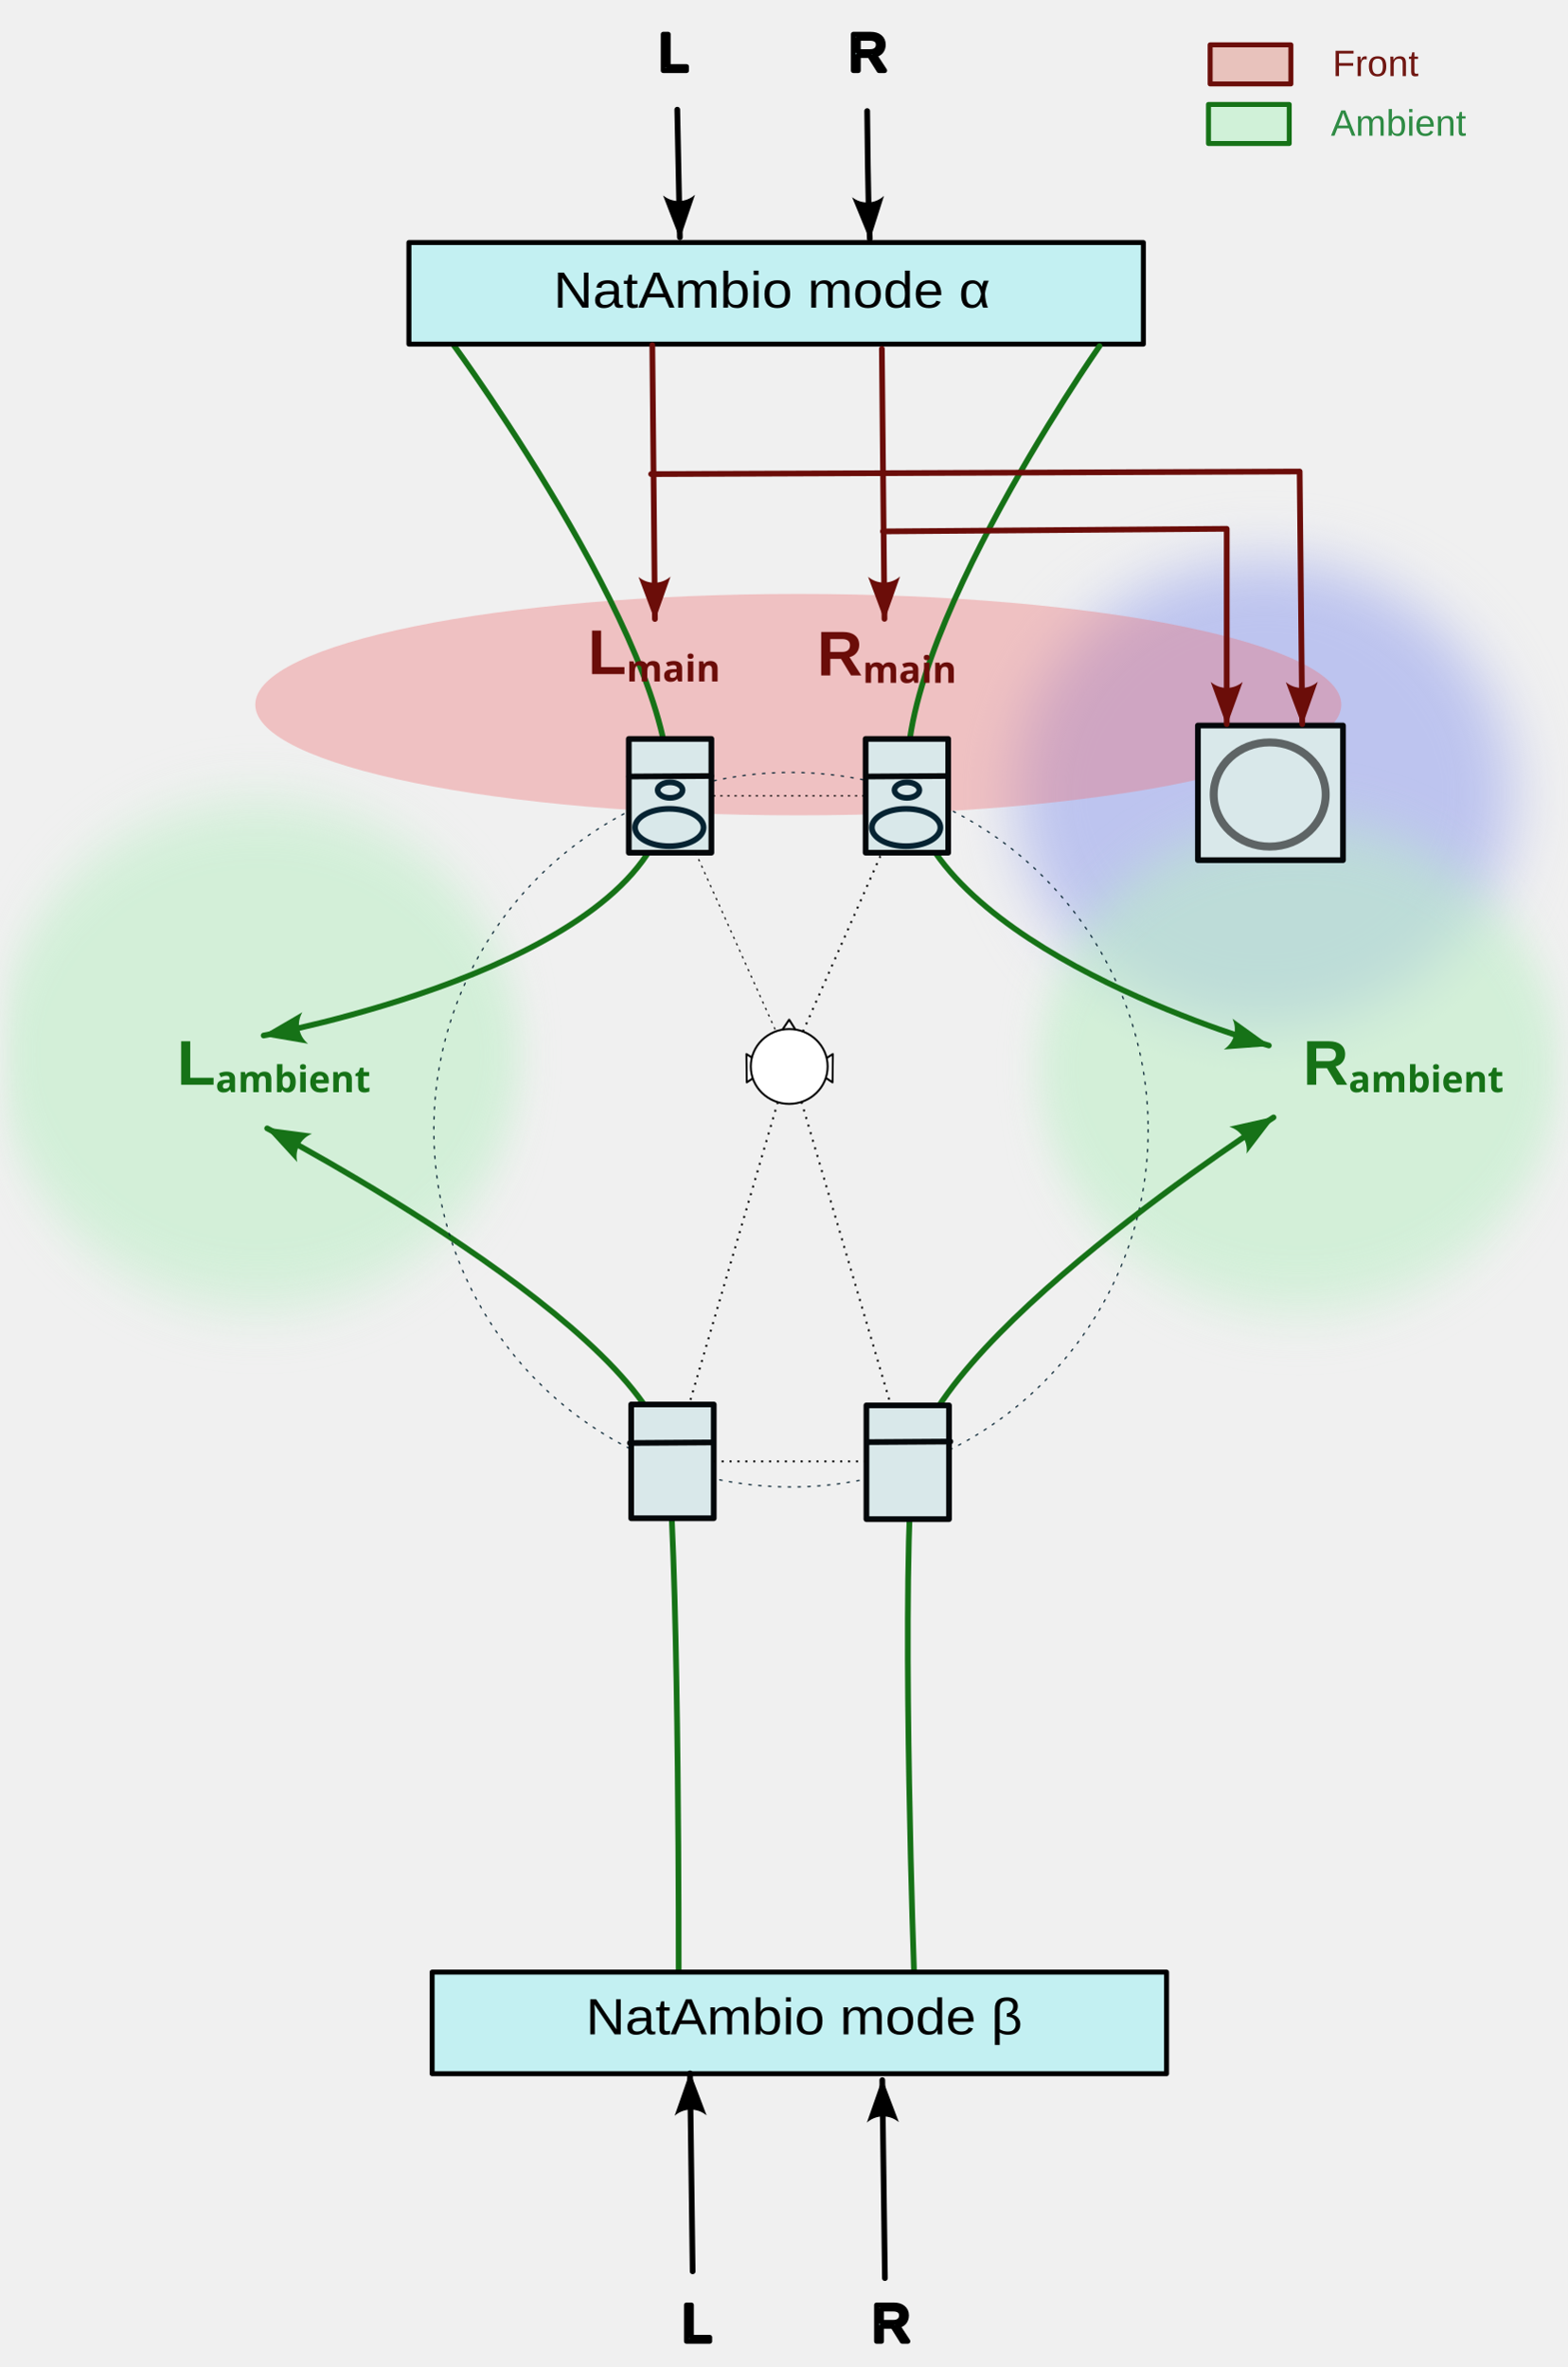
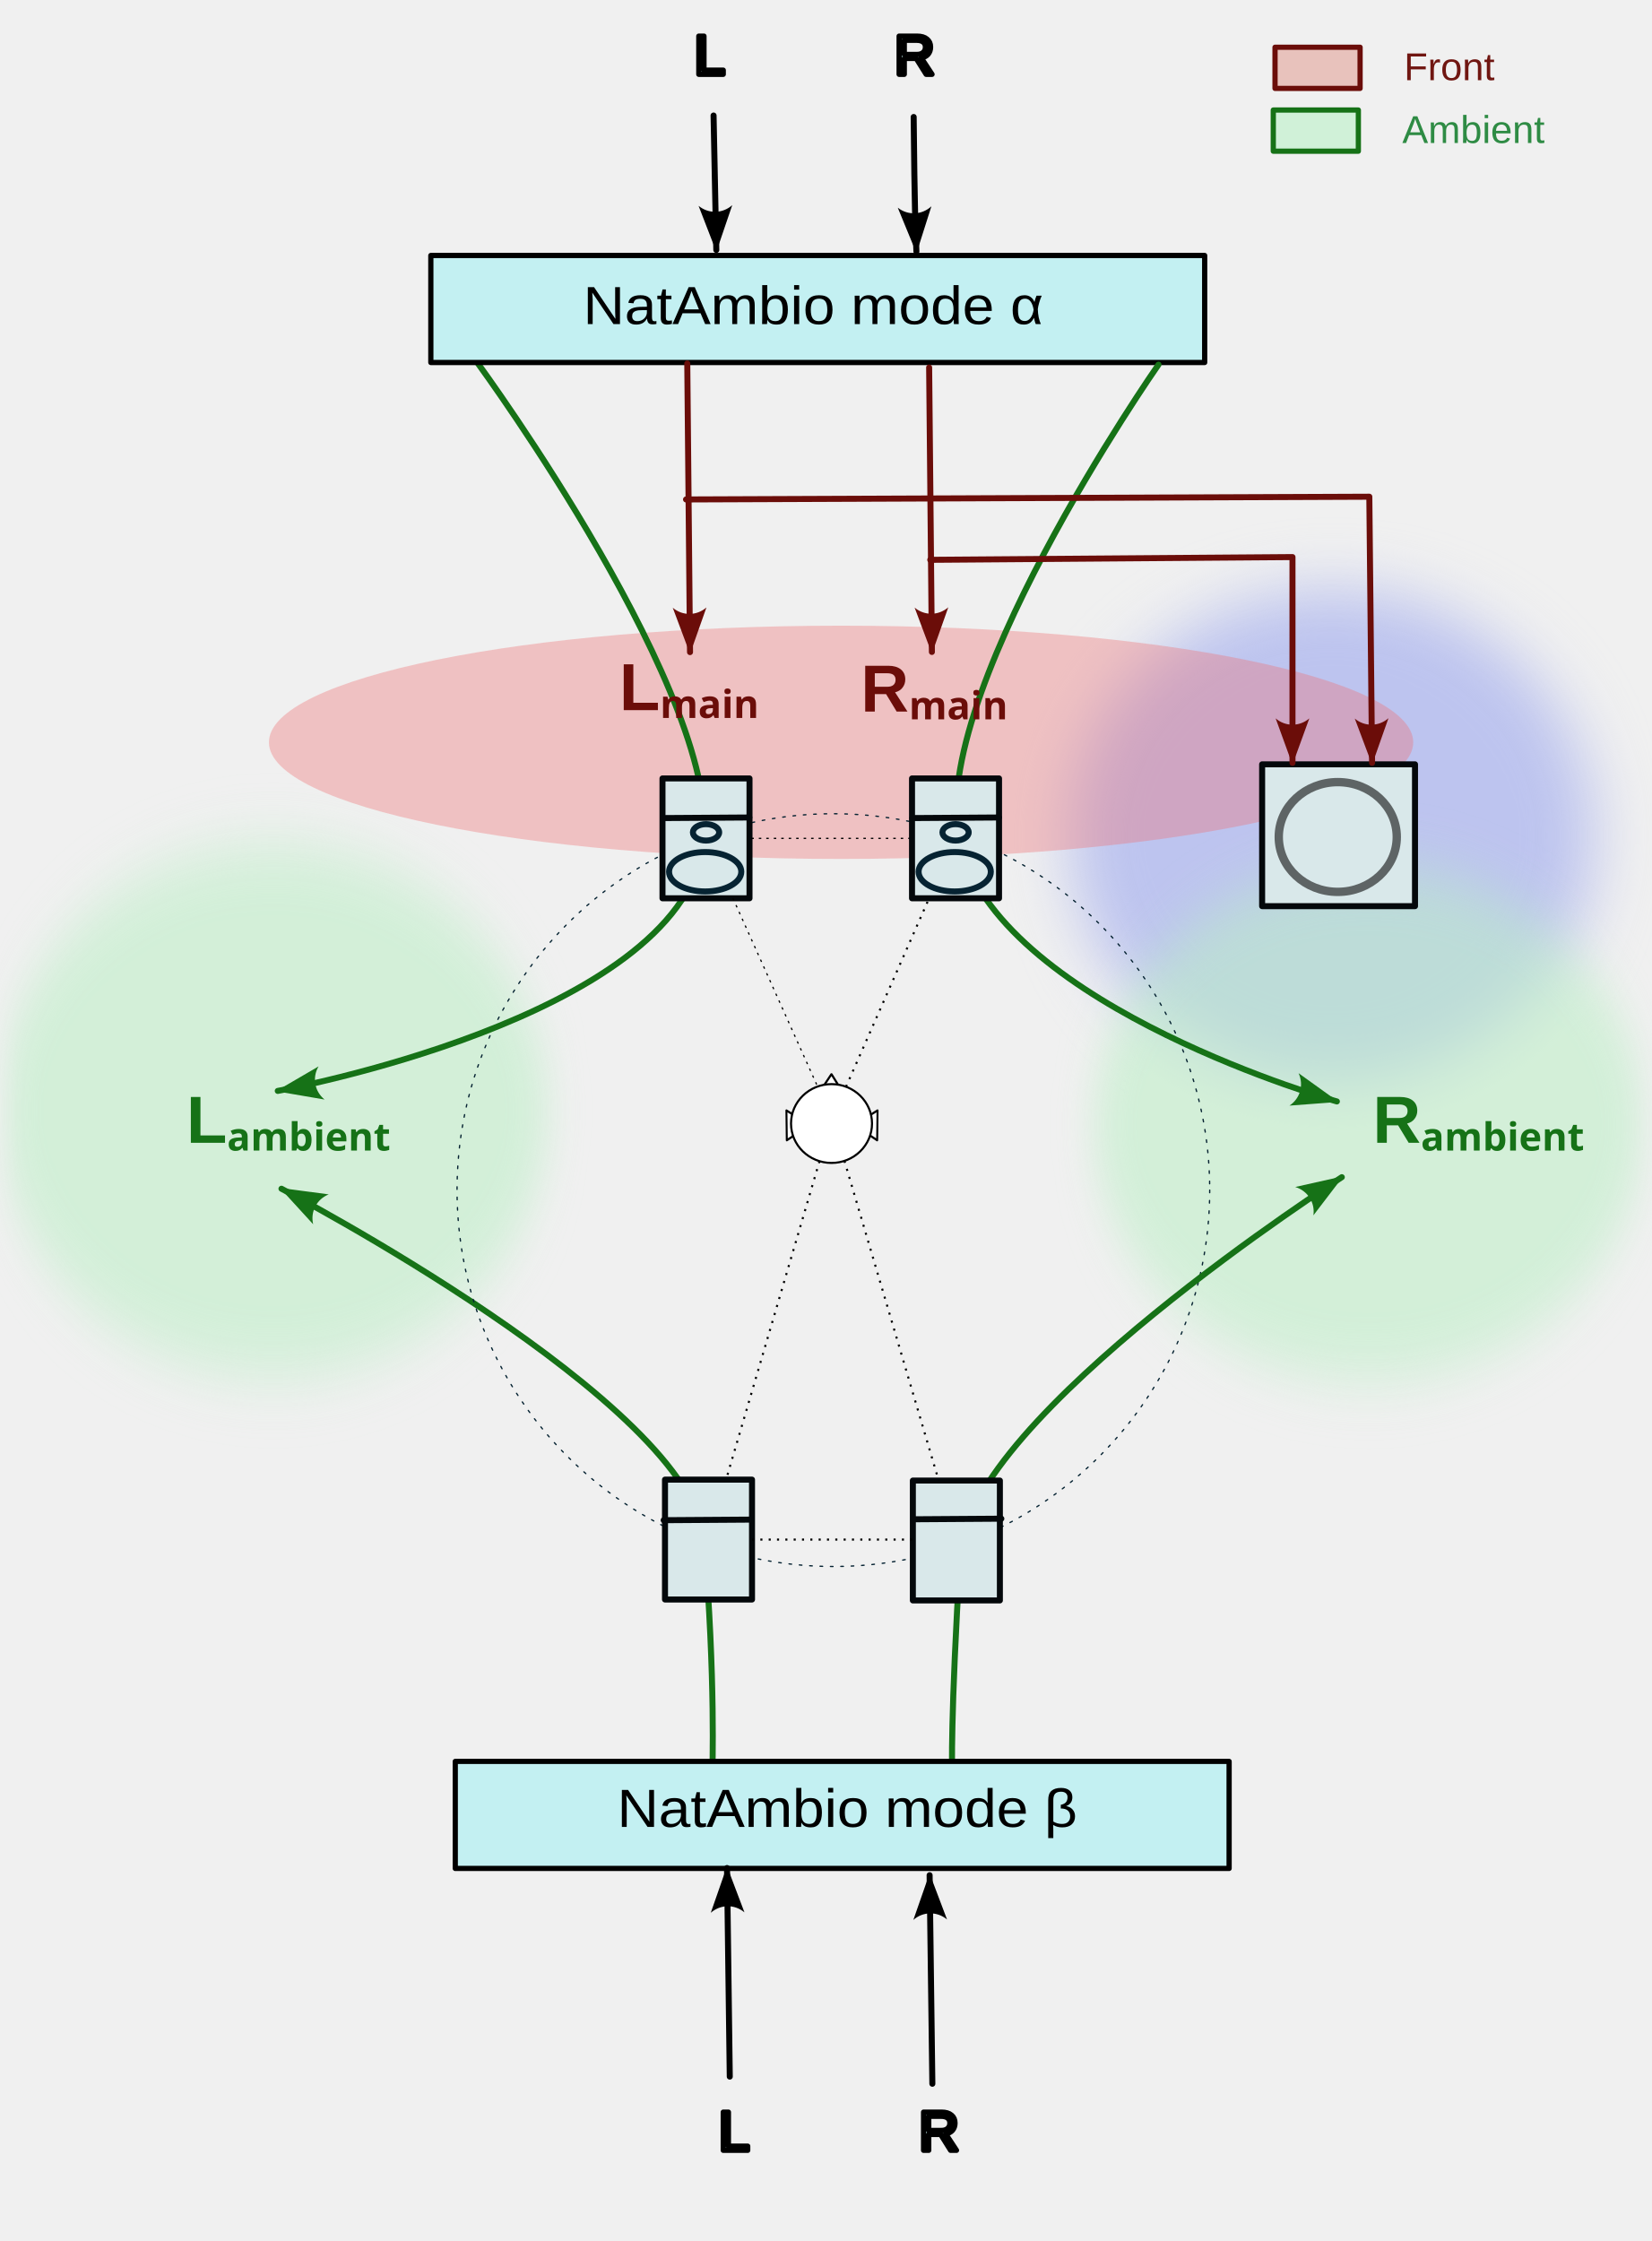
- <svg xmlns="http://www.w3.org/2000/svg" width="210mm" height="317mm" viewBox="0 0 210 317" version="1.1" id="svg1">
+ <svg xmlns="http://www.w3.org/2000/svg" width="210mm" height="285mm" viewBox="0 0 210 285" version="1.1" id="svg1">
  <defs id="defs1">
    <marker style="overflow:visible" id="ConcaveTriangle" refX="6" refY="0" orient="auto-start-reverse" markerWidth="1" markerHeight="1" viewBox="0 0 1 1" preserveAspectRatio="xMidYMid">
      <path transform="scale(0.7)" d="M -2,-4 9,0 -2,4 c 2,-2.33 2,-5.66 0,-8 z" style="fill:context-stroke;fill-rule:evenodd;stroke:none" id="path9" />
    </marker>
    <marker style="overflow:visible" id="ConcaveTriangle-2" refX="6" refY="0" orient="auto-start-reverse" markerWidth="1" markerHeight="1" viewBox="0 0 1 1" preserveAspectRatio="xMidYMid">
      <path transform="scale(0.7)" d="M -2,-4 9,0 -2,4 c 2,-2.33 2,-5.66 0,-8 z" style="fill:context-stroke;fill-rule:evenodd;stroke:none" id="path9-7" />
    </marker>
    <marker style="overflow:visible" id="ConcaveTriangle-7" refX="6" refY="0" orient="auto-start-reverse" markerWidth="1" markerHeight="1" viewBox="0 0 1 1" preserveAspectRatio="xMidYMid">
      <path transform="scale(0.7)" d="M -2,-4 9,0 -2,4 c 2,-2.33 2,-5.66 0,-8 z" style="fill:context-stroke;fill-rule:evenodd;stroke:none" id="path9-4" />
    </marker>
    <marker style="overflow:visible" id="ConcaveTriangle-7-1" refX="6" refY="0" orient="auto-start-reverse" markerWidth="1" markerHeight="1" viewBox="0 0 1 1" preserveAspectRatio="xMidYMid">
      <path transform="scale(0.7)" d="M -2,-4 9,0 -2,4 c 2,-2.33 2,-5.66 0,-8 z" style="fill:context-stroke;fill-rule:evenodd;stroke:none" id="path9-4-9" />
    </marker>
    <marker style="overflow:visible" id="ConcaveTriangle-7-6" refX="6" refY="0" orient="auto-start-reverse" markerWidth="1" markerHeight="1" viewBox="0 0 1 1" preserveAspectRatio="xMidYMid">
      <path transform="scale(0.7)" d="M -2,-4 9,0 -2,4 c 2,-2.33 2,-5.66 0,-8 z" style="fill:context-stroke;fill-rule:evenodd;stroke:none" id="path9-4-6" />
    </marker>
    <marker style="overflow:visible" id="ConcaveTriangle-7-6-2" refX="6" refY="0" orient="auto-start-reverse" markerWidth="1" markerHeight="1" viewBox="0 0 1 1" preserveAspectRatio="xMidYMid">
      <path transform="scale(0.7)" d="M -2,-4 9,0 -2,4 c 2,-2.33 2,-5.66 0,-8 z" style="fill:context-stroke;fill-rule:evenodd;stroke:none" id="path9-4-6-5" />
    </marker>
    <marker style="overflow:visible" id="ConcaveTriangle-8-4" refX="6" refY="0" orient="auto-start-reverse" markerWidth="1" markerHeight="1" viewBox="0 0 1 1" preserveAspectRatio="xMidYMid">
      <path transform="scale(0.7)" d="M -2,-4 9,0 -2,4 c 2,-2.33 2,-5.66 0,-8 z" style="fill:context-stroke;fill-rule:evenodd;stroke:none" id="path9-2-1" />
    </marker>
    <marker style="overflow:visible" id="ConcaveTriangle-8" refX="6" refY="0" orient="auto-start-reverse" markerWidth="1" markerHeight="1" viewBox="0 0 1 1" preserveAspectRatio="xMidYMid">
      <path transform="scale(0.7)" d="M -2,-4 9,0 -2,4 c 2,-2.33 2,-5.66 0,-8 z" style="fill:context-stroke;fill-rule:evenodd;stroke:none" id="path9-2" />
    </marker>
    <filter style="color-interpolation-filters:sRGB" id="filter12" x="-0.081" y="-0.135" width="1.161" height="1.269">
      <feGaussianBlur stdDeviation="2.036" id="feGaussianBlur12" />
    </filter>
    <filter style="color-interpolation-filters:sRGB" id="filter12-4" x="-0.081" y="-0.135" width="1.161" height="1.269">
      <feGaussianBlur stdDeviation="2.036" id="feGaussianBlur12-8" />
    </filter>
    <filter style="color-interpolation-filters:sRGB" id="filter17" x="-0.142" y="-0.152" width="1.285" height="1.304">
      <feGaussianBlur stdDeviation="3.955" id="feGaussianBlur17" />
    </filter>
  </defs>
  <g id="layer1">
    <ellipse style="opacity:1;mix-blend-mode:normal;fill:#bcc3ee;fill-opacity:0.988;stroke:none;stroke-width:0.765;stroke-linecap:round;stroke-linejoin:round;stroke-dasharray:none;stroke-opacity:1;filter:url(#filter17)" id="path17" cx="169.44" cy="106.271" rx="33.33" ry="31.236" />
    <ellipse style="opacity:0.568;fill:#bceec6;fill-opacity:0.988;stroke:none;stroke-width:0.18;stroke-linecap:round;stroke-linejoin:round;stroke-dasharray:0.18, 0.541;stroke-dashoffset:0;filter:url(#filter12)" id="path12-1" cx="32.251" cy="178.215" rx="30.276" ry="18.148" transform="matrix(1.155089,0,0,1.867913,-2.500748,-191.6368)" />
    <ellipse style="opacity:0.568;fill:#bceec6;fill-opacity:0.988;stroke:none;stroke-width:0.184;stroke-linecap:round;stroke-linejoin:round;stroke-dasharray:0.184, 0.551;stroke-dashoffset:0;filter:url(#filter12-4)" id="path12-4" cx="169.427" cy="178.548" rx="30.276" ry="18.148" transform="matrix(1.155089,0,0,1.799734,-21.6227,-178.3809)" />
    <ellipse style="opacity:0.36;fill:#ef7073;fill-opacity:1;stroke:none;stroke-width:0.765;stroke-linecap:round;stroke-linejoin:round;stroke-dasharray:none;stroke-opacity:1" id="path14" cx="106.969" cy="94.403" rx="72.767" ry="14.833" />
-     <path style="fill:none;fill-opacity:1;stroke:#167217;stroke-width:0.765;stroke-linecap:round;stroke-linejoin:round;stroke-dasharray:none;stroke-opacity:1;marker-end:url(#ConcaveTriangle-7-6)" d="m 90.939,264.253 c 0,0 0.1,-50.788 -1.396,-68.404 C 88.064,178.436 35.797,151.177 35.797,151.177" id="path10-7-8" />
+     <path style="fill:none;fill-opacity:1;stroke:#167217;stroke-width:0.765;stroke-linecap:round;stroke-linejoin:round;stroke-dasharray:none;stroke-opacity:1;marker-end:url(#ConcaveTriangle-7-6)" d="m 90.59,225.514 c 0,0 0.449,-12.049 -1.047,-29.665 C 88.064,178.436 35.797,151.177 35.797,151.177" id="path10-7-8" />
    <ellipse style="fill:none;stroke:#062332;stroke-width:0.165;stroke-linecap:round;stroke-linejoin:round;stroke-dasharray:0.33, 0.99;stroke-dashoffset:0" id="path1" cx="105.99" cy="151.353" rx="47.863" ry="47.866" />
-     <path style="fill:none;fill-opacity:1;stroke:#167217;stroke-width:0.765;stroke-linecap:round;stroke-linejoin:round;stroke-dasharray:none;stroke-opacity:1;marker-end:url(#ConcaveTriangle-7-6-2)" d="m 122.49,264.529 c 0,0 -1.645,-45.902 -0.349,-67.008 1.071,-17.443 48.511,-47.813 48.511,-47.813" id="path10-7-8-4" />
+     <path style="fill:none;fill-opacity:1;stroke:#167217;stroke-width:0.765;stroke-linecap:round;stroke-linejoin:round;stroke-dasharray:none;stroke-opacity:1;marker-end:url(#ConcaveTriangle-7-6-2)" d="m 121.094,225.441 c 0,0 -0.249,-6.814 1.047,-27.92 1.071,-17.443 48.511,-47.813 48.511,-47.813" id="path10-7-8-4" />
    <rect style="fill:#d9e8ea;fill-opacity:1;stroke:#04080b;stroke-width:0.765;stroke-linecap:round;stroke-linejoin:round;stroke-dasharray:none;stroke-dashoffset:0;stroke-opacity:1" id="rect1-3-9" width="11.067" height="15.244" x="116.098" y="188.291" />
    <path style="fill:none;fill-opacity:1;stroke:#167217;stroke-width:0.765;stroke-linecap:round;stroke-linejoin:round;stroke-dasharray:none;stroke-opacity:1;marker-end:url(#ConcaveTriangle-7)" d="m 60.803,46.251 c 0,0 31.571,43.102 28.618,61.493 -3.505,21.831 -54.095,30.992 -54.095,30.992" id="path10-7" />
    <g id="g4" transform="matrix(0.5982915,0,0,0.5983238,53.1442,-40.07348)" style="stroke-width:1.671">
      <g id="g5" style="stroke-width:1.671">
        <rect style="fill:#d9e8ea;fill-opacity:1;stroke:#04080b;stroke-width:1.279;stroke-linecap:round;stroke-linejoin:round;stroke-dasharray:none;stroke-dashoffset:0;stroke-opacity:1" id="rect1" width="18.497" height="25.477" x="52.001" y="232.435" />
        <ellipse style="fill:#d9e8ea;fill-opacity:1;stroke:#062332;stroke-width:1.279;stroke-linecap:round;stroke-linejoin:round;stroke-dasharray:none;stroke-dashoffset:0" id="path2" cx="61.075" cy="252.271" rx="7.678" ry="4.188" />
        <ellipse style="fill:#d9e8ea;fill-opacity:1;stroke:#062332;stroke-width:1.279;stroke-linecap:round;stroke-linejoin:round;stroke-dasharray:none;stroke-dashoffset:0" id="path3" cx="61.255" cy="243.895" rx="2.792" ry="1.745" />
        <path style="fill:#d9e8ea;fill-opacity:1;stroke:#04080b;stroke-width:1.279;stroke-linecap:round;stroke-linejoin:round;stroke-dasharray:none;stroke-dashoffset:0;stroke-opacity:1" d="m 52.071,240.858 c 18.385,-0.123 18.385,-0.123 18.385,-0.123" id="path4" />
      </g>
    </g>
    <g id="g1" transform="matrix(0.2635548,0,0,0.2634649,65.92538,100.4506)" style="stroke-width:3.795">
      <path style="fill:#ffffff;stroke:#000000;stroke-width:1.421;stroke-linecap:round;stroke-linejoin:round;stroke-dasharray:none;stroke-opacity:1" id="path2-7" d="m 93.881,124.593 -9.124,-3.108 -9.124,-3.108 7.254,-6.347 7.254,-6.347 1.87,9.456 z" transform="matrix(0.4333733,-0.5687221,0.5096848,0.4835713,36.42598,154.9128)" />
      <path style="fill:#ffffff;stroke:#000000;stroke-width:1.421;stroke-linecap:round;stroke-linejoin:round;stroke-dasharray:none;stroke-opacity:1" id="path2-8" d="m 93.881,124.593 -9.124,-3.108 -9.124,-3.108 7.254,-6.347 7.254,-6.347 1.87,9.456 z" transform="matrix(-0.4333733,-0.5687221,-0.5096848,0.4835713,266.2533,154.9128)" />
      <path style="fill:#ffffff;stroke:#000000;stroke-width:1.421;stroke-linecap:round;stroke-linejoin:round;stroke-dasharray:none;stroke-opacity:1" id="path2-8-1" d="m 93.881,124.593 -9.124,-3.108 -9.124,-3.108 7.254,-6.347 7.254,-6.347 1.87,9.456 z" transform="matrix(0.5687221,-0.4333733,-0.4835713,-0.5096848,157.9459,241.4298)" />
      <ellipse style="fill:#ffffff;stroke:#000000;stroke-width:1.004;stroke-linecap:round;stroke-linejoin:round;stroke-dasharray:none;stroke-opacity:1" id="path1-3" cx="151.118" cy="161.064" rx="19.544" ry="19.021" />
    </g>
    <path style="fill:none;fill-rule:evenodd;stroke:#000000;stroke-width:0.158px;stroke-linecap:butt;stroke-linejoin:miter;stroke-dasharray:0.317, 0.633;stroke-dashoffset:0;stroke-opacity:1" d="m 121.524,106.62 -26.202,3e-5" id="path8" />
    <rect style="fill:#c3f0f2;fill-opacity:1;stroke:#000000;stroke-width:0.665;stroke-linecap:round;stroke-linejoin:round;stroke-opacity:1" id="rect2" width="98.418" height="13.611" x="54.793" y="32.49" />
    <text xml:space="preserve" style="font-style:normal;font-variant:normal;font-weight:normal;font-stretch:normal;font-size:7.056px;font-family:Arial;-inkscape-font-specification:'Arial, Normal';font-variant-ligatures:normal;font-variant-caps:normal;font-variant-numeric:normal;font-variant-east-asian:normal;writing-mode:lr-tb;direction:ltr;fill:#000000;fill-opacity:1;stroke:none;stroke-width:0.665;stroke-linecap:round;stroke-linejoin:round;stroke-opacity:1" x="71.741" y="42.611" id="text2" transform="scale(1.033755,0.967347)">
      <tspan id="tspan1" x="71.741" y="42.611">NatAmbio mode α</tspan>
    </text>
    <text xml:space="preserve" style="font-style:normal;font-variant:normal;font-weight:normal;font-stretch:normal;font-size:7.056px;font-family:Arial;-inkscape-font-specification:'Arial, Normal';font-variant-ligatures:normal;font-variant-caps:normal;font-variant-numeric:normal;font-variant-east-asian:normal;writing-mode:lr-tb;direction:ltr;fill:#c3f0f2;fill-opacity:1;stroke:#000000;stroke-width:0.665;stroke-linecap:round;stroke-linejoin:round;stroke-opacity:1" x="88.297" y="9.456" id="text3">
      <tspan id="tspan3" style="font-style:normal;font-variant:normal;font-weight:normal;font-stretch:normal;font-size:7.056px;font-family:Arial;-inkscape-font-specification:'Arial, Normal';font-variant-ligatures:normal;font-variant-caps:normal;font-variant-numeric:normal;font-variant-east-asian:normal;stroke-width:0.665" x="88.297" y="9.456">L</tspan>
    </text>
    <text xml:space="preserve" style="font-style:normal;font-variant:normal;font-weight:normal;font-stretch:normal;font-size:7.056px;font-family:Arial;-inkscape-font-specification:'Arial, Normal';font-variant-ligatures:normal;font-variant-caps:normal;font-variant-numeric:normal;font-variant-east-asian:normal;writing-mode:lr-tb;direction:ltr;fill:#c3f0f2;fill-opacity:1;stroke:#000000;stroke-width:0.665;stroke-linecap:round;stroke-linejoin:round;stroke-opacity:1" x="113.774" y="9.456" id="text4">
      <tspan id="tspan4" style="font-style:normal;font-variant:normal;font-weight:normal;font-stretch:normal;font-size:7.056px;font-family:Arial;-inkscape-font-specification:'Arial, Normal';font-variant-ligatures:normal;font-variant-caps:normal;font-variant-numeric:normal;font-variant-east-asian:normal;stroke-width:0.665" x="113.774" y="9.456">R</tspan>
    </text>
    <path style="fill:#c3f0f2;fill-opacity:1;stroke:#000000;stroke-width:0.765;stroke-linecap:round;stroke-linejoin:round;stroke-dasharray:none;stroke-opacity:1;marker-end:url(#ConcaveTriangle)" d="m 90.752,14.691 c 0.349,17.101 0.349,17.101 0.349,17.101" id="path5" />
    <path style="fill:#c3f0f2;fill-opacity:1;stroke:#000000;stroke-width:0.765;stroke-linecap:round;stroke-linejoin:round;stroke-dasharray:none;stroke-opacity:1;marker-end:url(#ConcaveTriangle-2)" d="m 116.201,14.878 c 0.116,11.851 0.233,14.298 0.349,17.101" id="path5-4" />
    <text xml:space="preserve" style="font-style:normal;font-variant:normal;font-weight:bold;font-stretch:normal;font-size:8.467px;font-family:Arial;-inkscape-font-specification:'Arial, Bold';font-variant-ligatures:normal;font-variant-caps:normal;font-variant-numeric:normal;font-variant-east-asian:normal;writing-mode:lr-tb;direction:ltr;fill:#167217;fill-opacity:1;stroke:none;stroke-width:0.765;stroke-linecap:round;stroke-linejoin:round;stroke-dasharray:none;stroke-opacity:1" x="23.709" y="145.337" id="text9">
      <tspan id="tspan9" style="font-style:normal;font-variant:normal;font-weight:bold;font-stretch:normal;font-size:8.467px;font-family:Arial;-inkscape-font-specification:'Arial, Bold';font-variant-ligatures:normal;font-variant-caps:normal;font-variant-numeric:normal;font-variant-east-asian:normal;fill:#167217;fill-opacity:1;stroke:none;stroke-width:0.765" x="23.709" y="145.337">L<tspan style="font-style:normal;font-variant:normal;font-weight:bold;font-stretch:normal;font-size:4.939px;font-family:Sans;-inkscape-font-specification:'Sans, Bold';font-variant-ligatures:normal;font-variant-caps:normal;font-variant-numeric:normal;font-variant-east-asian:normal;baseline-shift:sub" id="tspan2">ambient</tspan>
      </tspan>
    </text>
    <text xml:space="preserve" style="font-style:normal;font-variant:normal;font-weight:bold;font-stretch:normal;font-size:8.467px;font-family:Arial;-inkscape-font-specification:'Arial, Bold';font-variant-ligatures:normal;font-variant-caps:normal;font-variant-numeric:normal;font-variant-east-asian:normal;writing-mode:lr-tb;direction:ltr;fill:#167217;fill-opacity:1;stroke:none;stroke-width:0.765;stroke-linecap:round;stroke-linejoin:round;stroke-dasharray:none;stroke-opacity:1" x="174.595" y="145.337" id="text9-8">
      <tspan id="tspan9-9" style="font-style:normal;font-variant:normal;font-weight:bold;font-stretch:normal;font-size:8.467px;font-family:Arial;-inkscape-font-specification:'Arial, Bold';font-variant-ligatures:normal;font-variant-caps:normal;font-variant-numeric:normal;font-variant-east-asian:normal;fill:#167217;fill-opacity:1;stroke:none;stroke-width:0.765" x="174.595" y="145.337">R<tspan style="font-style:normal;font-variant:normal;font-weight:bold;font-stretch:normal;font-size:4.939px;font-family:Sans;-inkscape-font-specification:'Sans, Bold';font-variant-ligatures:normal;font-variant-caps:normal;font-variant-numeric:normal;font-variant-east-asian:normal;baseline-shift:sub" id="tspan5">ambient</tspan>
      </tspan>
    </text>
    <text xml:space="preserve" style="font-style:normal;font-variant:normal;font-weight:bold;font-stretch:normal;font-size:8.467px;font-family:Arial;-inkscape-font-specification:'Arial, Bold';font-variant-ligatures:normal;font-variant-caps:normal;font-variant-numeric:normal;font-variant-east-asian:normal;writing-mode:lr-tb;direction:ltr;fill:#6b0d09;fill-opacity:1;stroke:none;stroke-width:1.365;stroke-linecap:round;stroke-linejoin:round;stroke-dasharray:none;stroke-opacity:1" x="78.764" y="90.315" id="text9-4">
      <tspan id="tspan9-3" style="font-style:normal;font-variant:normal;font-weight:bold;font-stretch:normal;font-size:8.467px;font-family:Arial;-inkscape-font-specification:'Arial, Bold';font-variant-ligatures:normal;font-variant-caps:normal;font-variant-numeric:normal;font-variant-east-asian:normal;fill:#6b0d09;fill-opacity:1;stroke:none;stroke-width:1.365;stroke-dasharray:none" x="78.764" y="90.315">L<tspan style="font-style:normal;font-variant:normal;font-weight:bold;font-stretch:normal;font-size:4.939px;font-family:Sans;-inkscape-font-specification:'Sans, Bold';font-variant-ligatures:normal;font-variant-caps:normal;font-variant-numeric:normal;font-variant-east-asian:normal;baseline-shift:sub;fill:#6b0d09;fill-opacity:1;stroke-width:1.365;stroke-dasharray:none" id="tspan13">main</tspan>
      </tspan>
    </text>
    <path style="fill:none;fill-opacity:1;stroke:#167217;stroke-width:0.765;stroke-linecap:round;stroke-linejoin:round;stroke-dasharray:none;stroke-opacity:1;marker-end:url(#ConcaveTriangle)" d="m 147.339,46.369 c 0,0 -30.36,43.403 -25.128,61.484 5.918,20.452 47.813,32.223 47.813,32.223" id="path10" />
    <text xml:space="preserve" style="font-style:normal;font-variant:normal;font-weight:bold;font-stretch:normal;font-size:8.467px;font-family:Arial;-inkscape-font-specification:'Arial, Bold';font-variant-ligatures:normal;font-variant-caps:normal;font-variant-numeric:normal;font-variant-east-asian:normal;writing-mode:lr-tb;direction:ltr;fill:#6b0d09;fill-opacity:1;stroke:none;stroke-width:1.365;stroke-linecap:round;stroke-linejoin:round;stroke-dasharray:none;stroke-opacity:1" x="109.478" y="90.496" id="text9-41">
      <tspan id="tspan9-1" style="font-style:normal;font-variant:normal;font-weight:bold;font-stretch:normal;font-size:8.467px;font-family:Arial;-inkscape-font-specification:'Arial, Bold';font-variant-ligatures:normal;font-variant-caps:normal;font-variant-numeric:normal;font-variant-east-asian:normal;fill:#6b0d09;fill-opacity:1;stroke:none;stroke-width:1.365;stroke-dasharray:none" x="109.478" y="90.496">R<tspan style="font-style:normal;font-variant:normal;font-weight:bold;font-stretch:normal;font-size:4.939px;font-family:Sans;-inkscape-font-specification:'Sans, Bold';font-variant-ligatures:normal;font-variant-caps:normal;font-variant-numeric:normal;font-variant-east-asian:normal;baseline-shift:sub" id="tspan6">main</tspan>
      </tspan>
    </text>
    <path style="fill:none;fill-opacity:1;stroke:#6b0d09;stroke-width:0.765;stroke-linecap:round;stroke-linejoin:round;stroke-dasharray:none;stroke-opacity:1;marker-end:url(#ConcaveTriangle-7)" d="m 87.408,46.227 0.349,36.706" id="path11" />
    <path style="fill:none;fill-opacity:1;stroke:#6b0d09;stroke-width:0.765;stroke-linecap:round;stroke-linejoin:round;stroke-dasharray:none;stroke-opacity:1;marker-end:url(#ConcaveTriangle-7-1)" d="m 118.169,46.738 0.349,36.174" id="path11-5" />
    <rect style="opacity:1;fill:#aaf2bb;fill-opacity:0.459;stroke:#167217;stroke-width:0.665;stroke-linecap:round;stroke-linejoin:round;stroke-dasharray:none;stroke-opacity:1" id="rect15" width="10.819" height="5.235" x="161.937" y="13.993" />
    <text xml:space="preserve" style="font-style:normal;font-variant:normal;font-weight:normal;font-stretch:normal;font-size:4.939px;font-family:Arial;-inkscape-font-specification:'Arial, Normal';font-variant-ligatures:normal;font-variant-caps:normal;font-variant-numeric:normal;font-variant-east-asian:normal;writing-mode:lr-tb;direction:ltr;opacity:0.978;fill:#2a8940;fill-opacity:0.998;stroke:none;stroke-width:0.665;stroke-linecap:round;stroke-linejoin:round;stroke-dasharray:none;stroke-opacity:1" x="178.34" y="18.181" id="text15">
      <tspan id="tspan15" style="font-style:normal;font-variant:normal;font-weight:normal;font-stretch:normal;font-size:4.939px;font-family:Arial;-inkscape-font-specification:'Arial, Normal';font-variant-ligatures:normal;font-variant-caps:normal;font-variant-numeric:normal;font-variant-east-asian:normal;fill:#2a8940;fill-opacity:0.998;stroke:none;stroke-width:0.665" x="178.34" y="18.181">Ambient</tspan>
    </text>
    <rect style="fill:#df8e82;fill-opacity:0.471;stroke:#6b0d09;stroke-width:0.665;stroke-linecap:round;stroke-linejoin:round;stroke-dasharray:none;stroke-opacity:1" id="rect15-9" width="10.819" height="5.235" x="162.158" y="6.008" />
    <text xml:space="preserve" style="font-style:normal;font-variant:normal;font-weight:normal;font-stretch:normal;font-size:4.939px;font-family:Arial;-inkscape-font-specification:'Arial, Normal';font-variant-ligatures:normal;font-variant-caps:normal;font-variant-numeric:normal;font-variant-east-asian:normal;writing-mode:lr-tb;direction:ltr;opacity:0.978;fill:#6b0f0a;fill-opacity:0.988;stroke:none;stroke-width:0.665;stroke-linecap:round;stroke-linejoin:round;stroke-dasharray:none;stroke-opacity:1" x="178.561" y="10.196" id="text15-6">
      <tspan id="tspan15-3" style="font-style:normal;font-variant:normal;font-weight:normal;font-stretch:normal;font-size:4.939px;font-family:Arial;-inkscape-font-specification:'Arial, Normal';font-variant-ligatures:normal;font-variant-caps:normal;font-variant-numeric:normal;font-variant-east-asian:normal;fill:#6b0f0a;fill-opacity:0.988;stroke:none;stroke-width:0.665" x="178.561" y="10.196">Front</tspan>
    </text>
    <path style="fill:none;fill-rule:evenodd;stroke:#000000;stroke-width:0.158px;stroke-linecap:butt;stroke-linejoin:miter;stroke-dasharray:0.317, 0.633;stroke-dashoffset:0;stroke-opacity:1" d="m 93.216,114.241 10.763,23.939" id="path6" />
    <path style="fill:none;fill-rule:evenodd;stroke:#000000;stroke-width:0.265;stroke-linecap:butt;stroke-linejoin:miter;stroke-dasharray:0.265, 0.795;stroke-dashoffset:0;stroke-opacity:1" d="M 107.597,138.206 121.524,106.62" id="path7" />
    <g id="g6" transform="matrix(0.5982915,0,0,0.5983238,42.51361,70.56608)" style="stroke-width:1.671">
      <g id="g4-6" transform="translate(70.81105,-184.9159)" style="stroke-width:1.671">
        <rect style="fill:#d9e8ea;fill-opacity:1;stroke:#04080b;stroke-width:1.279;stroke-linecap:round;stroke-linejoin:round;stroke-dasharray:none;stroke-dashoffset:0;stroke-opacity:1" id="rect1-3" width="18.497" height="25.477" x="52.001" y="232.435" />
        <ellipse style="fill:#d9e8ea;fill-opacity:1;stroke:#062332;stroke-width:1.279;stroke-linecap:round;stroke-linejoin:round;stroke-dasharray:none;stroke-dashoffset:0" id="path2-6" cx="61.075" cy="252.271" rx="7.678" ry="4.188" />
        <ellipse style="fill:#d9e8ea;fill-opacity:1;stroke:#062332;stroke-width:1.279;stroke-linecap:round;stroke-linejoin:round;stroke-dasharray:none;stroke-dashoffset:0" id="path3-1" cx="61.255" cy="243.895" rx="2.792" ry="1.745" />
        <path style="fill:#d9e8ea;fill-opacity:1;stroke:#04080b;stroke-width:1.279;stroke-linecap:round;stroke-linejoin:round;stroke-dasharray:none;stroke-dashoffset:0;stroke-opacity:1" d="m 52.071,240.858 c 18.385,-0.123 18.385,-0.123 18.385,-0.123" id="path4-5" />
      </g>
    </g>
    <rect style="fill:#d9e8ea;fill-opacity:1;stroke:#04080b;stroke-width:0.765;stroke-linecap:round;stroke-linejoin:round;stroke-dasharray:none;stroke-dashoffset:0;stroke-opacity:1" id="rect1-7" width="11.067" height="15.244" x="84.575" y="188.173" />
    <rect style="fill:#d9e8ea;fill-opacity:1;stroke:#04080b;stroke-width:0.765;stroke-linecap:round;stroke-linejoin:round;stroke-dasharray:none;stroke-dashoffset:0;stroke-opacity:1" id="rect1-7-4" width="19.443" height="18.036" x="160.518" y="97.204" />
-     <rect style="fill:#c3f0f2;fill-opacity:1;stroke:#000000;stroke-width:0.665;stroke-linecap:round;stroke-linejoin:round;stroke-opacity:1" id="rect2-9" width="98.418" height="13.611" x="57.901" y="264.224" />
-     <text xml:space="preserve" style="font-style:normal;font-variant:normal;font-weight:normal;font-stretch:normal;font-size:7.056px;font-family:Arial;-inkscape-font-specification:'Arial, Normal';font-variant-ligatures:normal;font-variant-caps:normal;font-variant-numeric:normal;font-variant-east-asian:normal;writing-mode:lr-tb;direction:ltr;fill:#000000;fill-opacity:1;stroke:none;stroke-width:0.665;stroke-linecap:round;stroke-linejoin:round;stroke-opacity:1" x="75.929" y="281.757" id="text2-8" transform="scale(1.033755,0.967347)">
-       <tspan id="tspan16" x="75.929" y="281.757">NatAmbio mode β</tspan>
+     <rect style="fill:#c3f0f2;fill-opacity:1;stroke:#000000;stroke-width:0.665;stroke-linecap:round;stroke-linejoin:round;stroke-opacity:1" id="rect2-9" width="98.418" height="13.611" x="57.901" y="224.008" />
+     <text xml:space="preserve" style="font-style:normal;font-variant:normal;font-weight:normal;font-stretch:normal;font-size:7.056px;font-family:Arial;-inkscape-font-specification:'Arial, Normal';font-variant-ligatures:normal;font-variant-caps:normal;font-variant-numeric:normal;font-variant-east-asian:normal;writing-mode:lr-tb;direction:ltr;fill:#000000;fill-opacity:1;stroke:none;stroke-width:0.665;stroke-linecap:round;stroke-linejoin:round;stroke-opacity:1" x="75.929" y="240.182" id="text2-8" transform="scale(1.033755,0.967347)">
+       <tspan id="tspan16" x="75.929" y="240.182">NatAmbio mode β</tspan>
    </text>
-     <text xml:space="preserve" style="font-style:normal;font-variant:normal;font-weight:normal;font-stretch:normal;font-size:7.056px;font-family:Arial;-inkscape-font-specification:'Arial, Normal';font-variant-ligatures:normal;font-variant-caps:normal;font-variant-numeric:normal;font-variant-east-asian:normal;writing-mode:lr-tb;direction:ltr;white-space:pre;fill:#c3f0f2;fill-opacity:1;stroke:#000000;stroke-width:0.665;stroke-linecap:round;stroke-linejoin:round;stroke-opacity:1" x="91.405" y="313.686" id="text3-6">
-       <tspan id="tspan3-1" style="font-style:normal;font-variant:normal;font-weight:normal;font-stretch:normal;font-size:7.056px;font-family:Arial;-inkscape-font-specification:'Arial, Normal';font-variant-ligatures:normal;font-variant-caps:normal;font-variant-numeric:normal;font-variant-east-asian:normal;stroke-width:0.665" x="91.405" y="313.686">L</tspan>
+     <text xml:space="preserve" style="font-style:normal;font-variant:normal;font-weight:normal;font-stretch:normal;font-size:7.056px;font-family:Arial;-inkscape-font-specification:'Arial, Normal';font-variant-ligatures:normal;font-variant-caps:normal;font-variant-numeric:normal;font-variant-east-asian:normal;writing-mode:lr-tb;direction:ltr;white-space:pre;fill:#c3f0f2;fill-opacity:1;stroke:#000000;stroke-width:0.665;stroke-linecap:round;stroke-linejoin:round;stroke-opacity:1" x="91.405" y="273.469" id="text3-6">
+       <tspan id="tspan3-1" style="font-style:normal;font-variant:normal;font-weight:normal;font-stretch:normal;font-size:7.056px;font-family:Arial;-inkscape-font-specification:'Arial, Normal';font-variant-ligatures:normal;font-variant-caps:normal;font-variant-numeric:normal;font-variant-east-asian:normal;stroke-width:0.665" x="91.405" y="273.469">L</tspan>
    </text>
-     <text xml:space="preserve" style="font-style:normal;font-variant:normal;font-weight:normal;font-stretch:normal;font-size:7.056px;font-family:'Sans Serif Collection';-inkscape-font-specification:'Sans Serif Collection, Normal';font-variant-ligatures:normal;font-variant-caps:normal;font-variant-numeric:normal;font-variant-east-asian:normal;writing-mode:lr-tb;direction:ltr;fill:#c3f0f2;fill-opacity:1;stroke:#000000;stroke-width:0.665;stroke-linecap:round;stroke-linejoin:round;stroke-opacity:1" x="116.882" y="313.686" id="text4-5">
-       <tspan id="tspan4-4" style="font-style:normal;font-variant:normal;font-weight:normal;font-stretch:normal;font-size:7.056px;font-family:Arial;-inkscape-font-specification:'Arial, Normal';font-variant-ligatures:normal;font-variant-caps:normal;font-variant-numeric:normal;font-variant-east-asian:normal;stroke-width:0.665" x="116.882" y="313.686">R</tspan>
+     <text xml:space="preserve" style="font-style:normal;font-variant:normal;font-weight:normal;font-stretch:normal;font-size:7.056px;font-family:'Sans Serif Collection';-inkscape-font-specification:'Sans Serif Collection, Normal';font-variant-ligatures:normal;font-variant-caps:normal;font-variant-numeric:normal;font-variant-east-asian:normal;writing-mode:lr-tb;direction:ltr;fill:#c3f0f2;fill-opacity:1;stroke:#000000;stroke-width:0.665;stroke-linecap:round;stroke-linejoin:round;stroke-opacity:1" x="116.882" y="273.469" id="text4-5">
+       <tspan id="tspan4-4" style="font-style:normal;font-variant:normal;font-weight:normal;font-stretch:normal;font-size:7.056px;font-family:Arial;-inkscape-font-specification:'Arial, Normal';font-variant-ligatures:normal;font-variant-caps:normal;font-variant-numeric:normal;font-variant-east-asian:normal;stroke-width:0.665" x="116.882" y="273.469">R</tspan>
    </text>
-     <path style="fill:#c3f0f2;fill-opacity:1;stroke:#000000;stroke-width:0.765;stroke-linecap:round;stroke-linejoin:round;stroke-dasharray:none;stroke-opacity:1;marker-end:url(#ConcaveTriangle-8)" d="M 92.812,304.311 92.463,277.787" id="path5-2" />
-     <path style="fill:#c3f0f2;fill-opacity:1;stroke:#000000;stroke-width:0.765;stroke-linecap:round;stroke-linejoin:round;stroke-dasharray:none;stroke-opacity:1;marker-end:url(#ConcaveTriangle-8-4)" d="m 118.577,305.218 -0.349,-26.524" id="path5-2-0" />
+     <path style="fill:#c3f0f2;fill-opacity:1;stroke:#000000;stroke-width:0.765;stroke-linecap:round;stroke-linejoin:round;stroke-dasharray:none;stroke-opacity:1;marker-end:url(#ConcaveTriangle-8)" d="M 92.812,264.094 92.463,237.57" id="path5-2" />
+     <path style="fill:#c3f0f2;fill-opacity:1;stroke:#000000;stroke-width:0.765;stroke-linecap:round;stroke-linejoin:round;stroke-dasharray:none;stroke-opacity:1;marker-end:url(#ConcaveTriangle-8-4)" d="m 118.577,265.001 -0.349,-26.524" id="path5-2-0" />
    <path style="fill:none;fill-rule:evenodd;stroke:#000000;stroke-width:0.265px;stroke-linecap:butt;stroke-linejoin:miter;stroke-dasharray:0.265, 0.794;stroke-dashoffset:0;stroke-opacity:1" id="path12-8" d="M 104.224,147.67 92.344,188.173" />
    <path style="fill:none;fill-rule:evenodd;stroke:#000000;stroke-width:0.265px;stroke-linecap:butt;stroke-linejoin:miter;stroke-dasharray:0.265, 0.794;stroke-dashoffset:0;stroke-opacity:1" d="m 95.642,195.795 20.668,0" id="path16" />
    <path style="fill:#d9e8ea;fill-opacity:1;stroke:#04080b;stroke-width:0.765;stroke-linecap:round;stroke-linejoin:round;stroke-dasharray:none;stroke-dashoffset:0;stroke-opacity:1" d="m 84.404,193.331 c 11,-0.074 11,-0.074 11,-0.074" id="path4-3" />
    <path style="fill:none;fill-rule:evenodd;stroke:#000000;stroke-width:0.265px;stroke-linecap:butt;stroke-linejoin:miter;stroke-dasharray:0.265, 0.794;stroke-dashoffset:0;stroke-opacity:1" d="m 107.397,147.634 11.987,40.657" id="path13-1" />
    <path style="fill:#d9e8ea;fill-opacity:1;stroke:#04080b;stroke-width:0.765;stroke-linecap:round;stroke-linejoin:round;stroke-dasharray:none;stroke-dashoffset:0;stroke-opacity:1" d="m 116.352,193.213 c 11,-0.074 11,-0.074 11,-0.074" id="path4-5-1" />
    <ellipse style="opacity:0.568;fill:none;fill-opacity:0.988;stroke:#000000;stroke-width:1.065;stroke-linecap:round;stroke-linejoin:round;stroke-dasharray:none;stroke-opacity:1" id="path12" cx="170.138" cy="106.445" rx="7.504" ry="6.98" />
    <path style="opacity:1;fill:none;fill-opacity:0.988;stroke:#6b0d09;stroke-width:0.765;stroke-linecap:round;stroke-linejoin:round;stroke-dasharray:none;stroke-opacity:1;marker-end:url(#ConcaveTriangle-8-4)" d="m 87.25,63.518 86.901,-0.349 0.349,33.853" id="path13" />
    <path style="opacity:1;fill:none;fill-opacity:0.988;stroke:#6b0d09;stroke-width:0.765;stroke-linecap:round;stroke-linejoin:round;stroke-dasharray:none;stroke-opacity:1;marker-end:url(#ConcaveTriangle-8-4)" d="m 118.311,71.196 46.068,-0.349 v 26.175" id="path15" />
  </g>
</svg>
